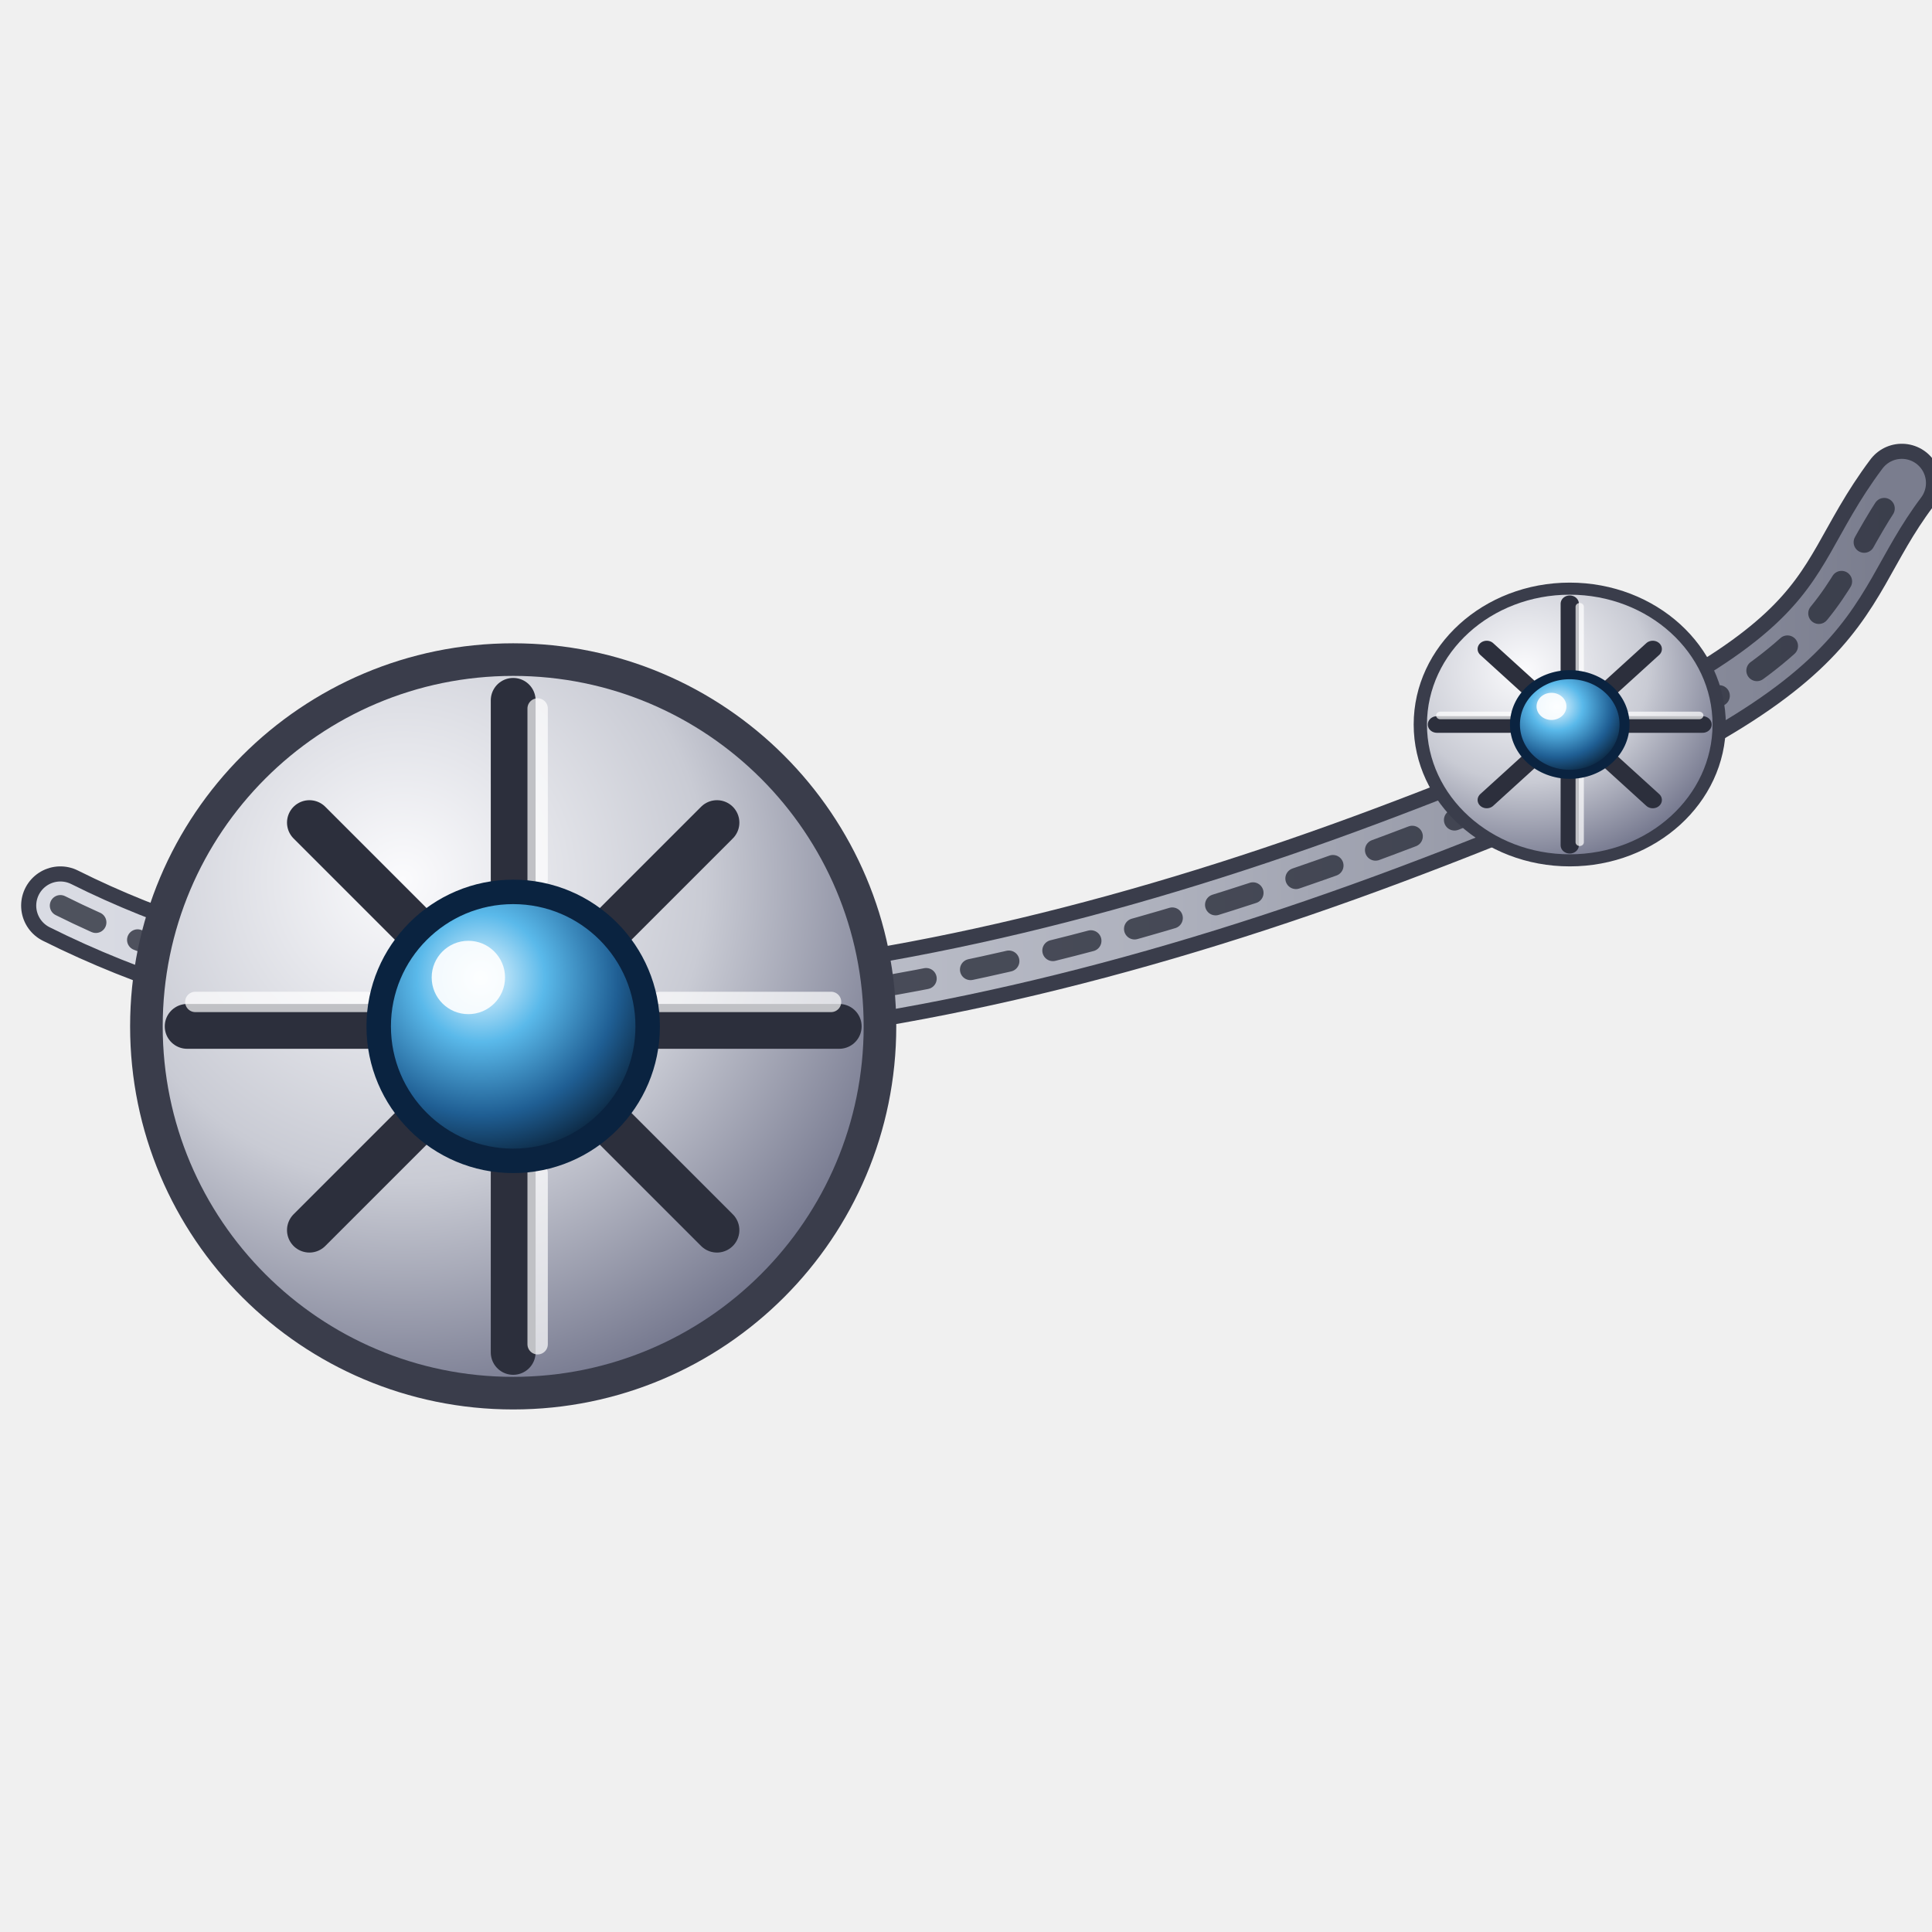
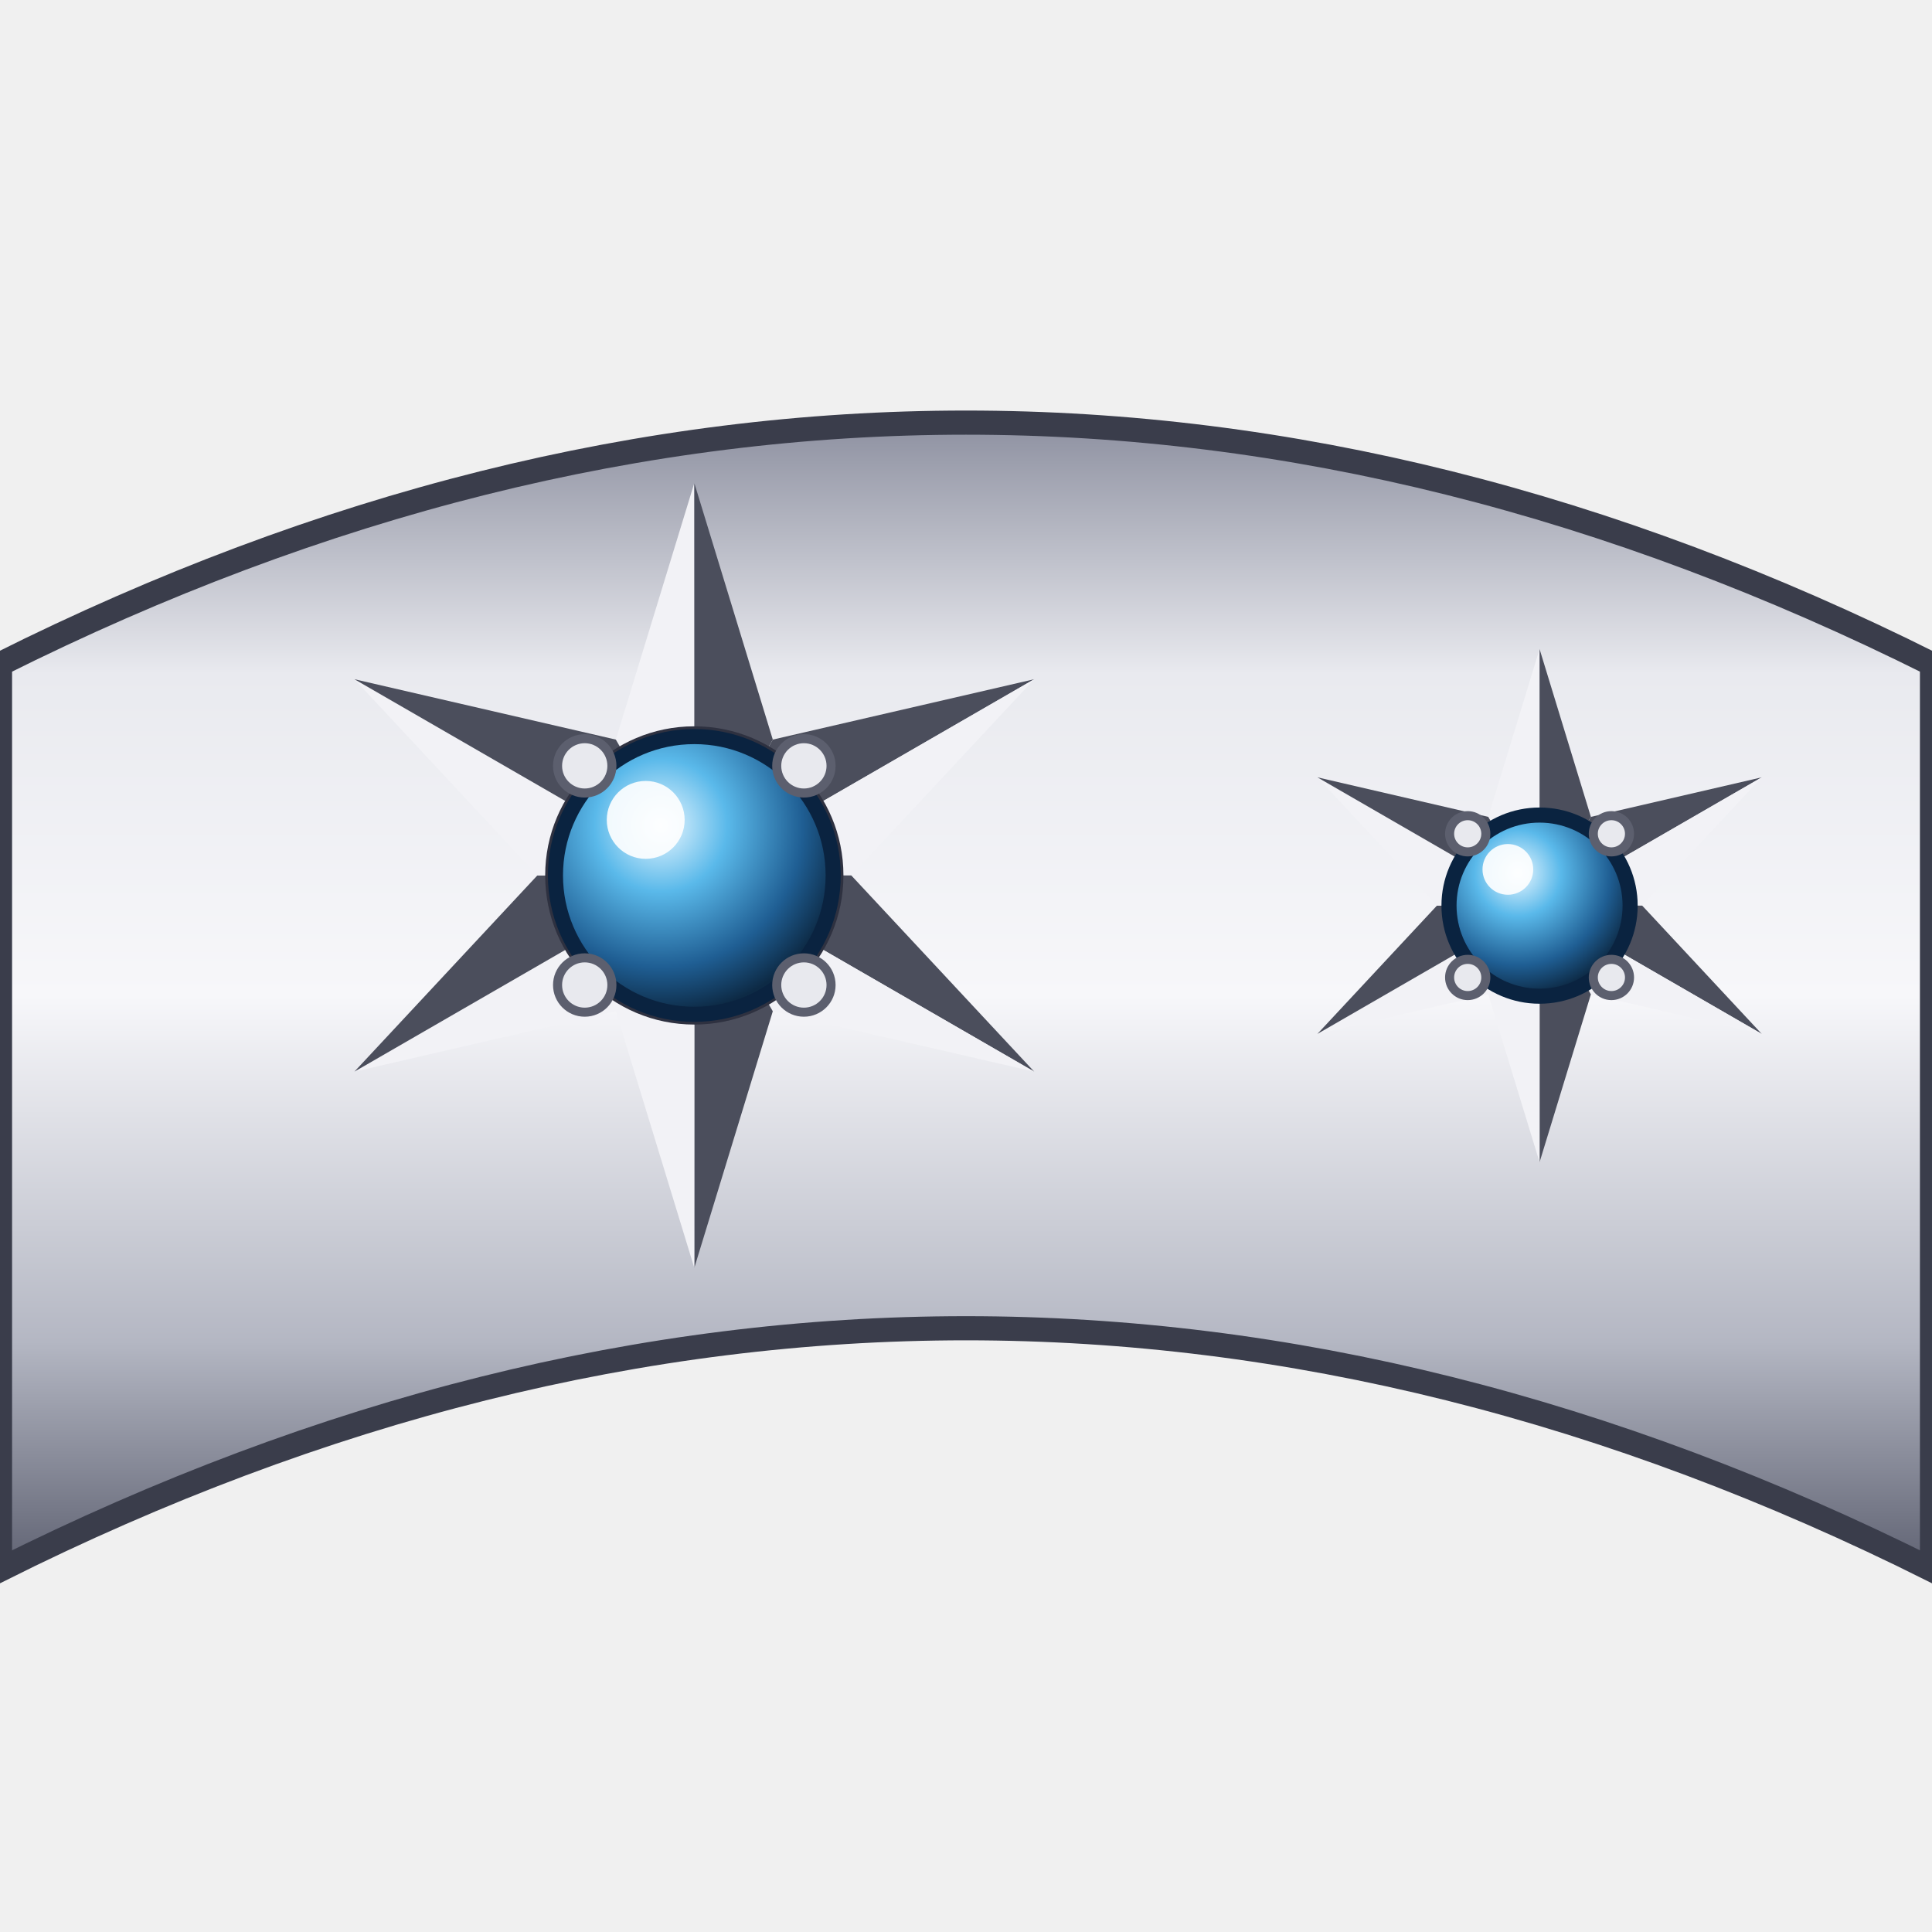
<svg xmlns="http://www.w3.org/2000/svg" viewBox="0 0 64 64" width="64" height="64">
  <defs>
    <radialGradient id="stone" cx="38%" cy="32%" r="68%">
      <stop offset="0%" stop-color="#eaf7ff" />
      <stop offset="35%" stop-color="#5ab9ea" />
      <stop offset="75%" stop-color="#1f5e93" />
      <stop offset="100%" stop-color="#0d2a45" />
    </radialGradient>
-     <radialGradient id="disc" cx="35%" cy="30%" r="75%">
-       <stop offset="0%" stop-color="#fbfbfd" />
-       <stop offset="55%" stop-color="#c9cbd4" />
-       <stop offset="100%" stop-color="#70738a" />
-     </radialGradient>
-     <linearGradient id="chain" x1="0" y1="0" x2="1" y2="0">
-       <stop offset="0%" stop-color="#d9dbe3" />
-       <stop offset="60%" stop-color="#aeb1bd" />
-       <stop offset="100%" stop-color="#7a7d8e" />
+     <linearGradient id="dome" x1="0" y1="0" x2="0" y2="1">
+       <stop offset="0%" stop-color="#8d90a0" />
+       <stop offset="22%" stop-color="#e9eaef" />
+       <stop offset="50%" stop-color="#f7f7fa" />
+       <stop offset="80%" stop-color="#b4b7c3" />
+       <stop offset="100%" stop-color="#5f6272" />
    </linearGradient>
-     <g id="setting">
-       <circle r="9" fill="url(#disc)" stroke="#3a3d4b" stroke-width="0.8" />
-       <g stroke="#2c2f3c" stroke-width="1.1" stroke-linecap="round">
-         <line x1="0" y1="-3.6" x2="0" y2="-8" />
-         <line x1="0" y1="3.6" x2="0" y2="8" />
-         <line x1="-3.6" y1="0" x2="-8" y2="0" />
-         <line x1="3.6" y1="0" x2="8" y2="0" />
-         <line x1="-2.5" y1="-2.5" x2="-5" y2="-5" />
-         <line x1="2.5" y1="-2.5" x2="5" y2="-5" />
-         <line x1="-2.5" y1="2.5" x2="-5" y2="5" />
-         <line x1="2.5" y1="2.5" x2="5" y2="5" />
-       </g>
-       <g stroke="#ffffff" stroke-width="0.5" stroke-linecap="round" opacity="0.7">
-         <line x1="0.6" y1="-3.6" x2="0.6" y2="-7.8" />
-         <line x1="0.6" y1="3.6" x2="0.6" y2="7.8" />
-         <line x1="-3.6" y1="-0.6" x2="-7.8" y2="-0.6" />
-         <line x1="3.6" y1="-0.6" x2="7.8" y2="-0.6" />
-       </g>
-       <circle r="3.3" fill="url(#stone)" stroke="#0a2340" stroke-width="0.6" />
-       <circle cx="-1.1" cy="-1.2" r="0.9" fill="#ffffff" opacity="0.9" />
-     </g>
+     <linearGradient id="inner" x1="0" y1="0" x2="0" y2="1">
+       <stop offset="0%" stop-color="#3a3d4b" />
+       <stop offset="100%" stop-color="#6c6f80" />
+     </linearGradient>
  </defs>
-   <path d="M2 30 C 14 36, 30 34, 46 28 S 60 20, 63 16" fill="none" stroke="#3a3d4b" stroke-width="2.6" stroke-linecap="round" />
-   <path d="M2 30 C 14 36, 30 34, 46 28 S 60 20, 63 16" fill="none" stroke="url(#chain)" stroke-width="1.6" stroke-linecap="round" />
-   <path d="M2 30 C 14 36, 30 34, 46 28 S 60 20, 63 16" fill="none" stroke="#2c2f3c" stroke-width="0.7" stroke-dasharray="1.3 1.5" stroke-linecap="round" opacity="0.8" />
-   <use href="#setting" transform="translate(52 24) scale(0.55 0.5)" />
-   <use href="#setting" transform="translate(17 34) scale(1.35)" />
+   <path d="M2 24 Q 32 4 62 24 L 62 30 Q 32 12 2 30 Z" fill="url(#inner)" />
+   <path d="M0 22 Q 32 6 64 22 L 64 52 Q 32 36 0 52 Z" fill="url(#dome)" stroke="#3a3d4b" stroke-width="0.8" />
+   <g>
+     <polygon points="23.00,16.00 20.40,24.50 23.00,29.00" fill="#f2f2f6" />
+     <polygon points="23.00,16.00 23.00,29.00 25.60,24.50" fill="#4b4e5c" />
+     <polygon points="34.26,22.50 25.60,24.50 23.00,29.00" fill="#4b4e5c" />
+     <polygon points="34.26,22.50 23.00,29.00 28.20,29.00" fill="#f2f2f6" />
+     <polygon points="34.26,35.50 28.20,29.00 23.00,29.00" fill="#4b4e5c" />
+     <polygon points="34.26,35.50 23.00,29.00 25.60,33.50" fill="#f2f2f6" />
+     <polygon points="23.00,42.00 25.60,33.50 23.00,29.00" fill="#4b4e5c" />
+     <polygon points="23.00,42.00 23.00,29.00 20.40,33.50" fill="#f2f2f6" />
+     <polygon points="11.74,35.50 20.40,33.50 23.00,29.00" fill="#f2f2f6" />
+     <polygon points="11.74,35.50 23.00,29.00 17.80,29.00" fill="#4b4e5c" />
+     <polygon points="11.74,22.50 17.80,29.00 23.00,29.00" fill="#f2f2f6" />
+     <polygon points="11.74,22.50 23.00,29.00 20.40,24.50" fill="#4b4e5c" />
+     <circle cx="23" cy="29" r="4.94" fill="#2e3140" />
+     <circle cx="23" cy="29" r="4.60" fill="url(#stone)" stroke="#0a2340" stroke-width="0.5" />
+     <circle cx="21.39" cy="27.16" r="1.29" fill="#ffffff" opacity="0.9" />
+     <circle cx="26.63" cy="32.63" r="0.90" fill="#e8e9ee" stroke="#5c5f6e" stroke-width="0.3" />
+     <circle cx="19.37" cy="32.63" r="0.90" fill="#e8e9ee" stroke="#5c5f6e" stroke-width="0.3" />
+     <circle cx="19.37" cy="25.37" r="0.90" fill="#e8e9ee" stroke="#5c5f6e" stroke-width="0.3" />
+     <circle cx="26.63" cy="25.37" r="0.90" fill="#e8e9ee" stroke="#5c5f6e" stroke-width="0.3" />
+   </g>
+   <g>
+     <polygon points="51.00,21.50 49.30,27.06 51.00,30.00" fill="#f2f2f6" />
+     <polygon points="51.00,21.50 51.00,30.00 52.70,27.06" fill="#4b4e5c" />
+     <polygon points="58.36,25.75 52.70,27.06 51.00,30.00" fill="#4b4e5c" />
+     <polygon points="58.36,25.75 51.00,30.00 54.40,30.00" fill="#f2f2f6" />
+     <polygon points="58.36,34.25 54.40,30.00 51.00,30.00" fill="#4b4e5c" />
+     <polygon points="58.36,34.25 51.00,30.00 52.70,32.94" fill="#f2f2f6" />
+     <polygon points="51.00,38.50 52.70,32.94 51.00,30.00" fill="#4b4e5c" />
+     <polygon points="51.00,38.50 51.00,30.00 49.30,32.94" fill="#f2f2f6" />
+     <polygon points="43.64,34.25 49.30,32.94 51.00,30.00" fill="#f2f2f6" />
+     <polygon points="43.64,34.25 51.00,30.00 47.60,30.00" fill="#4b4e5c" />
+     <polygon points="43.64,25.75 47.60,30.00 51.00,30.00" fill="#f2f2f6" />
+     <polygon points="43.64,25.75 51.00,30.00 49.30,27.06" fill="#4b4e5c" />
+     <circle cx="51" cy="30" r="3.23" fill="#2e3140" />
+     <circle cx="51" cy="30" r="3.00" fill="url(#stone)" stroke="#0a2340" stroke-width="0.5" />
+     <circle cx="49.95" cy="28.80" r="0.84" fill="#ffffff" opacity="0.9" />
+     <circle cx="53.38" cy="32.38" r="0.60" fill="#e8e9ee" stroke="#5c5f6e" stroke-width="0.3" />
+     <circle cx="48.62" cy="32.38" r="0.60" fill="#e8e9ee" stroke="#5c5f6e" stroke-width="0.3" />
+     <circle cx="48.62" cy="27.62" r="0.60" fill="#e8e9ee" stroke="#5c5f6e" stroke-width="0.3" />
+     <circle cx="53.38" cy="27.62" r="0.60" fill="#e8e9ee" stroke="#5c5f6e" stroke-width="0.3" />
+   </g>
</svg>
